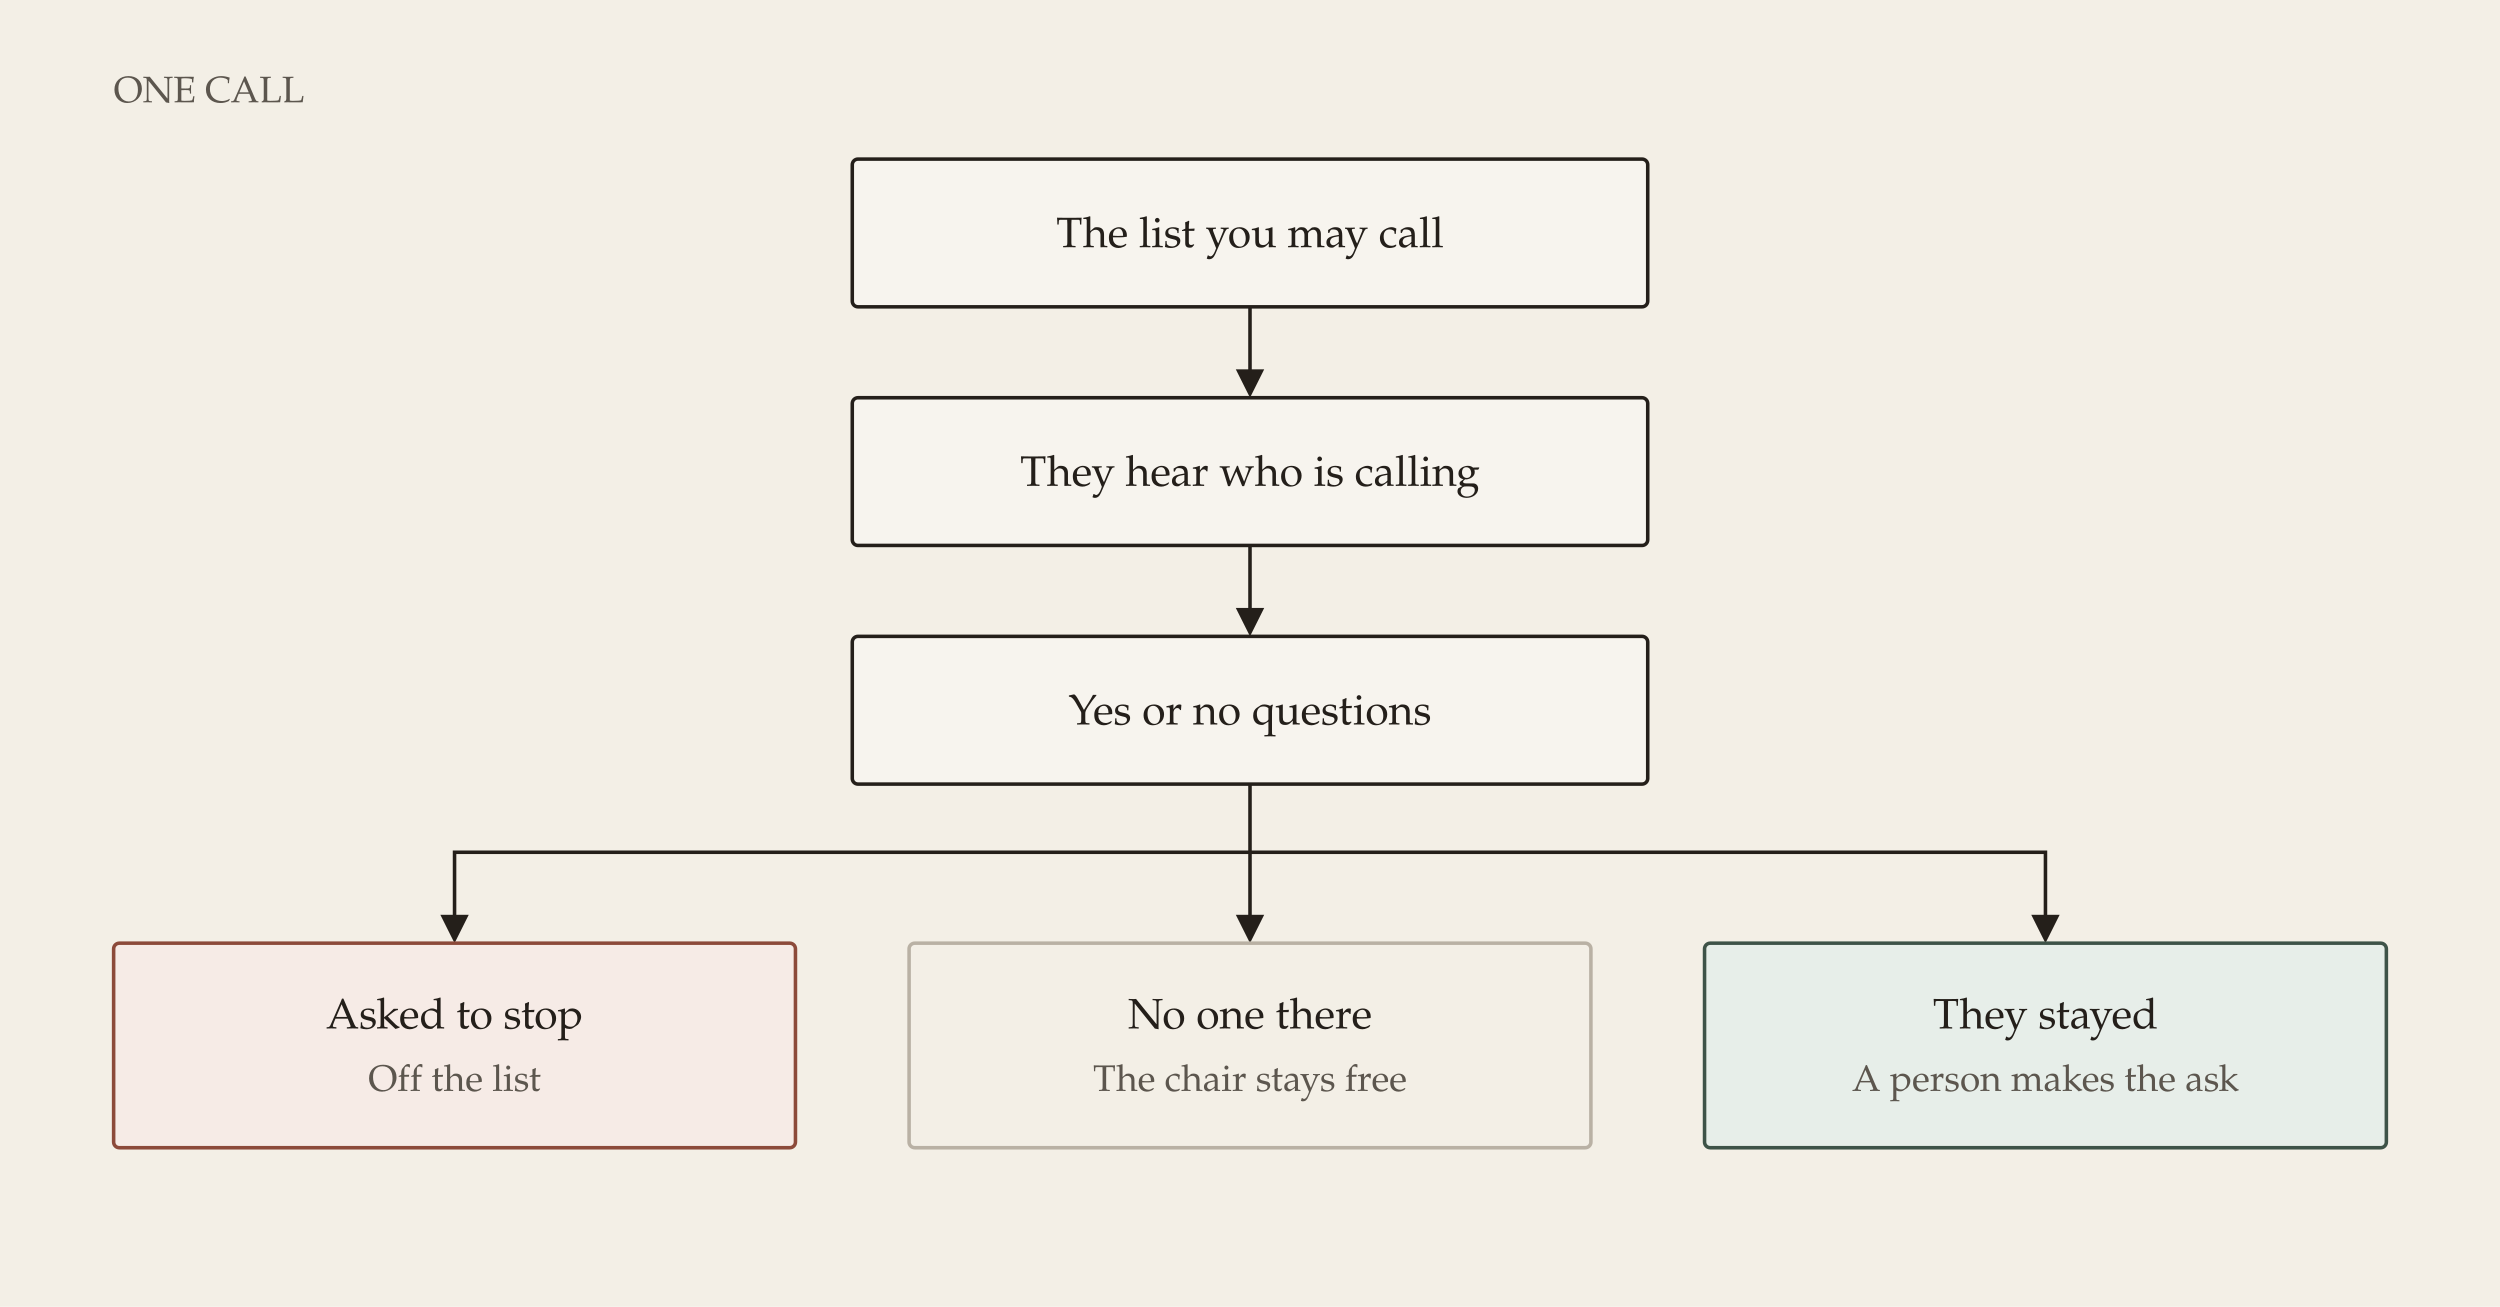
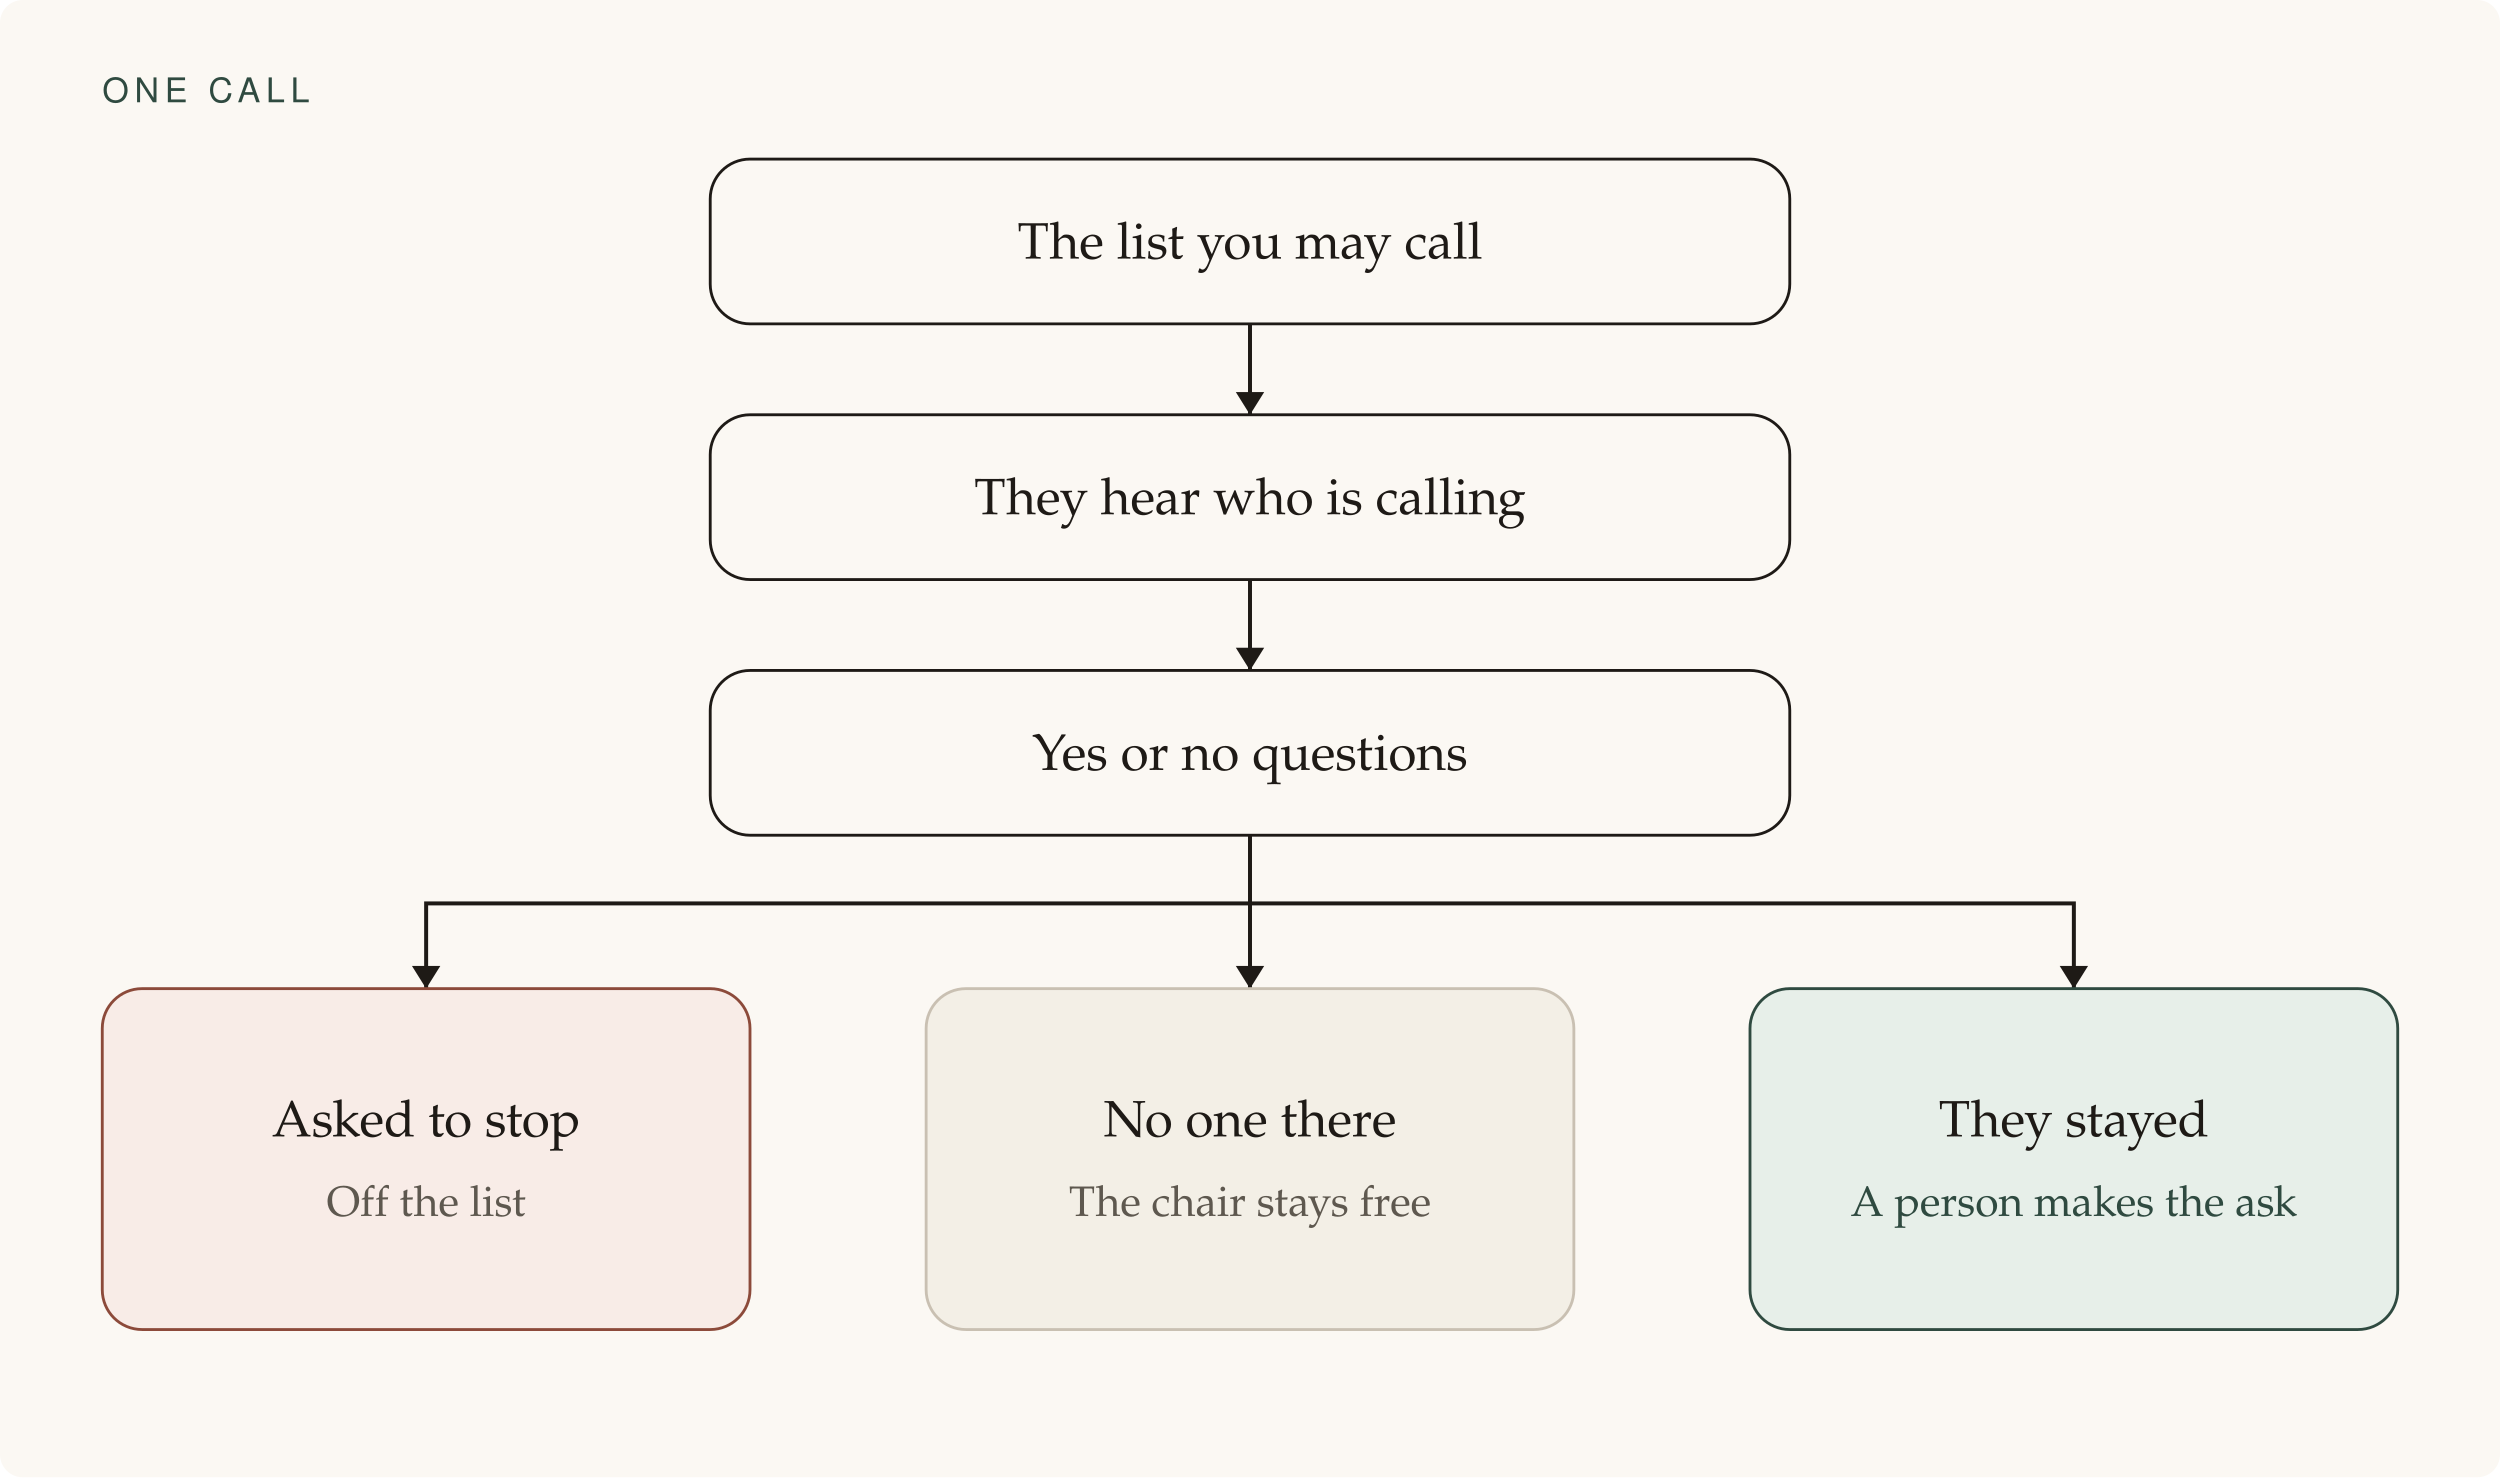
- <svg xmlns="http://www.w3.org/2000/svg" viewBox="0 0 880 460" role="img" aria-labelledby="title desc">
-   <style>
-     .ink { fill: #241f1a; font-family: Georgia, Palatino, serif; }
-     .small { fill: #5c564e; font-family: Georgia, Palatino, serif; font-size: 13px; }
-     .box { fill: #f7f4ee; stroke: #241f1a; stroke-width: 1.25; }
-     .moss { fill: #e7eee9; stroke: #3e5348; stroke-width: 1.25; }
-     .clay { fill: #f6ebe6; stroke: #8c4a3a; stroke-width: 1.25; }
-     .mute { fill: #f3efe6; stroke: #b9b1a4; stroke-width: 1.25; }
-     .line { stroke: #241f1a; stroke-width: 1.25; fill: none; }
-     .label { font-size: 15px; }
-   </style>
-   <rect width="880" height="460" fill="#f3efe6" />
-   <text class="small" x="40" y="36">ONE CALL</text>
-   <rect class="box" x="300" y="56" width="280" height="52" rx="2" />
-   <text class="ink label" x="440" y="87" text-anchor="middle">The list you may call</text>
-   <line class="line" x1="440" y1="108" x2="440" y2="132" />
-   <polygon points="440,140 435,130 445,130" fill="#241f1a" />
-   <rect class="box" x="300" y="140" width="280" height="52" rx="2" />
-   <text class="ink label" x="440" y="171" text-anchor="middle">They hear who is calling</text>
-   <line class="line" x1="440" y1="192" x2="440" y2="216" />
-   <polygon points="440,224 435,214 445,214" fill="#241f1a" />
-   <rect class="box" x="300" y="224" width="280" height="52" rx="2" />
-   <text class="ink label" x="440" y="255" text-anchor="middle">Yes or no questions</text>
-   <path class="line" d="M440 276 V300 H160 V324" />
-   <path class="line" d="M440 300 H440 V324" />
-   <path class="line" d="M440 300 H720 V324" />
-   <polygon points="160,332 155,322 165,322" fill="#241f1a" />
-   <polygon points="440,332 435,322 445,322" fill="#241f1a" />
-   <polygon points="720,332 715,322 725,322" fill="#241f1a" />
-   <rect class="clay" x="40" y="332" width="240" height="72" rx="2" />
-   <text class="ink label" x="160" y="362" text-anchor="middle">Asked to stop</text>
-   <text class="small" x="160" y="384" text-anchor="middle">Off the list</text>
-   <rect class="mute" x="320" y="332" width="240" height="72" rx="2" />
-   <text class="ink label" x="440" y="362" text-anchor="middle">No one there</text>
-   <text class="small" x="440" y="384" text-anchor="middle">The chair stays free</text>
-   <rect class="moss" x="600" y="332" width="240" height="72" rx="2" />
-   <text class="ink label" x="720" y="362" text-anchor="middle">They stayed</text>
-   <text class="small" x="720" y="384" text-anchor="middle">A person makes the ask</text>
+ <svg xmlns="http://www.w3.org/2000/svg" viewBox="0 0 880 520" role="img">
+   <rect width="880" height="520" rx="8" fill="#fbf8f3" />
+   <text fill="#2f4a40" font-family="Helvetica, Arial, sans-serif" font-size="12" letter-spacing="2" x="36" y="36">ONE CALL</text>
+   <g font-family="Georgia, Palatino, serif" font-size="18" fill="#1e1a16">
+     <rect x="250" y="56" width="380" height="58" rx="14" fill="#fbf8f3" stroke="#1e1a16" />
+     <text x="440" y="91" text-anchor="middle">The list you may call</text>
+     <rect x="250" y="146" width="380" height="58" rx="14" fill="#fbf8f3" stroke="#1e1a16" />
+     <text x="440" y="181" text-anchor="middle">They hear who is calling</text>
+     <rect x="250" y="236" width="380" height="58" rx="14" fill="#fbf8f3" stroke="#1e1a16" />
+     <text x="440" y="271" text-anchor="middle">Yes or no questions</text>
+   </g>
+   <g stroke="#1e1a16" stroke-width="1.4" fill="none">
+     <path d="M440 114 V146" />
+     <path d="M440 204 V236" />
+     <path d="M440 294 V318 H150 V348" />
+     <path d="M440 318 V348" />
+     <path d="M440 318 H730 V348" />
+   </g>
+   <g fill="#1e1a16">
+     <polygon points="440,146 435,138 445,138" />
+     <polygon points="440,236 435,228 445,228" />
+     <polygon points="150,348 145,340 155,340" />
+     <polygon points="440,348 435,340 445,340" />
+     <polygon points="730,348 725,340 735,340" />
+   </g>
+   <g font-family="Georgia, Palatino, serif">
+     <rect x="36" y="348" width="228" height="120" rx="14" fill="#f8ece7" stroke="#8c4a3a" />
+     <text fill="#1e1a16" font-size="18" x="150" y="400" text-anchor="middle">Asked to stop</text>
+     <text fill="#5e584f" font-size="15" x="150" y="428" text-anchor="middle">Off the list</text>
+     <rect x="326" y="348" width="228" height="120" rx="14" fill="#f3efe6" stroke="#c9c0b2" />
+     <text fill="#1e1a16" font-size="18" x="440" y="400" text-anchor="middle">No one there</text>
+     <text fill="#5e584f" font-size="15" x="440" y="428" text-anchor="middle">The chair stays free</text>
+     <rect x="616" y="348" width="228" height="120" rx="14" fill="#e7efe9" stroke="#2f4a40" />
+     <text fill="#1e1a16" font-size="18" x="730" y="400" text-anchor="middle">They stayed</text>
+     <text fill="#2f4a40" font-size="15" x="730" y="428" text-anchor="middle">A person makes the ask</text>
+   </g>
</svg>
